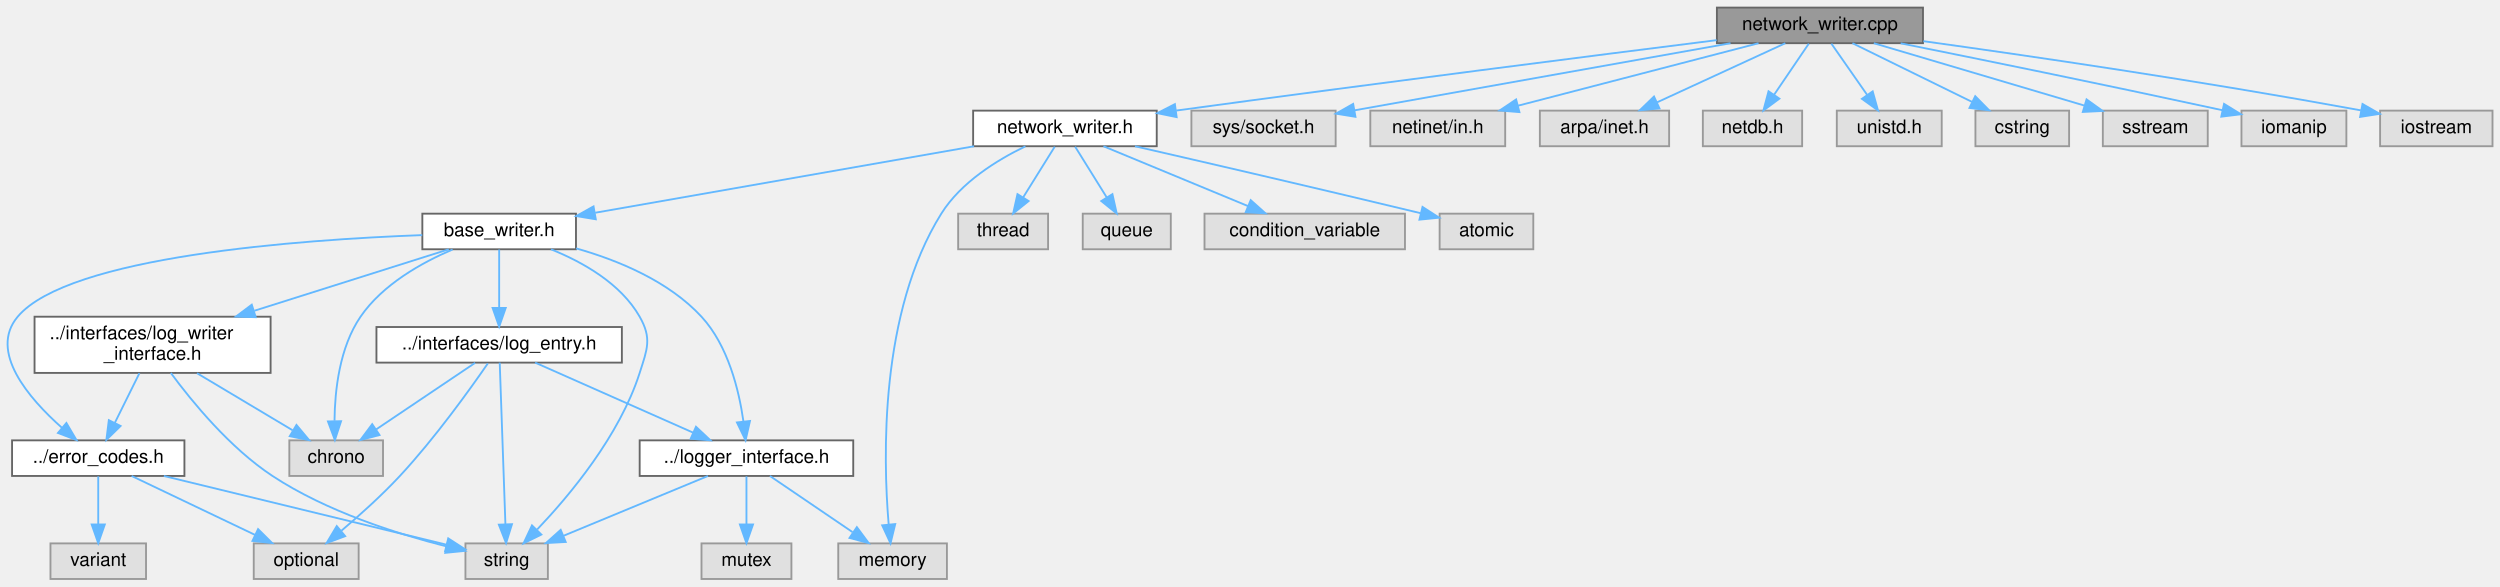
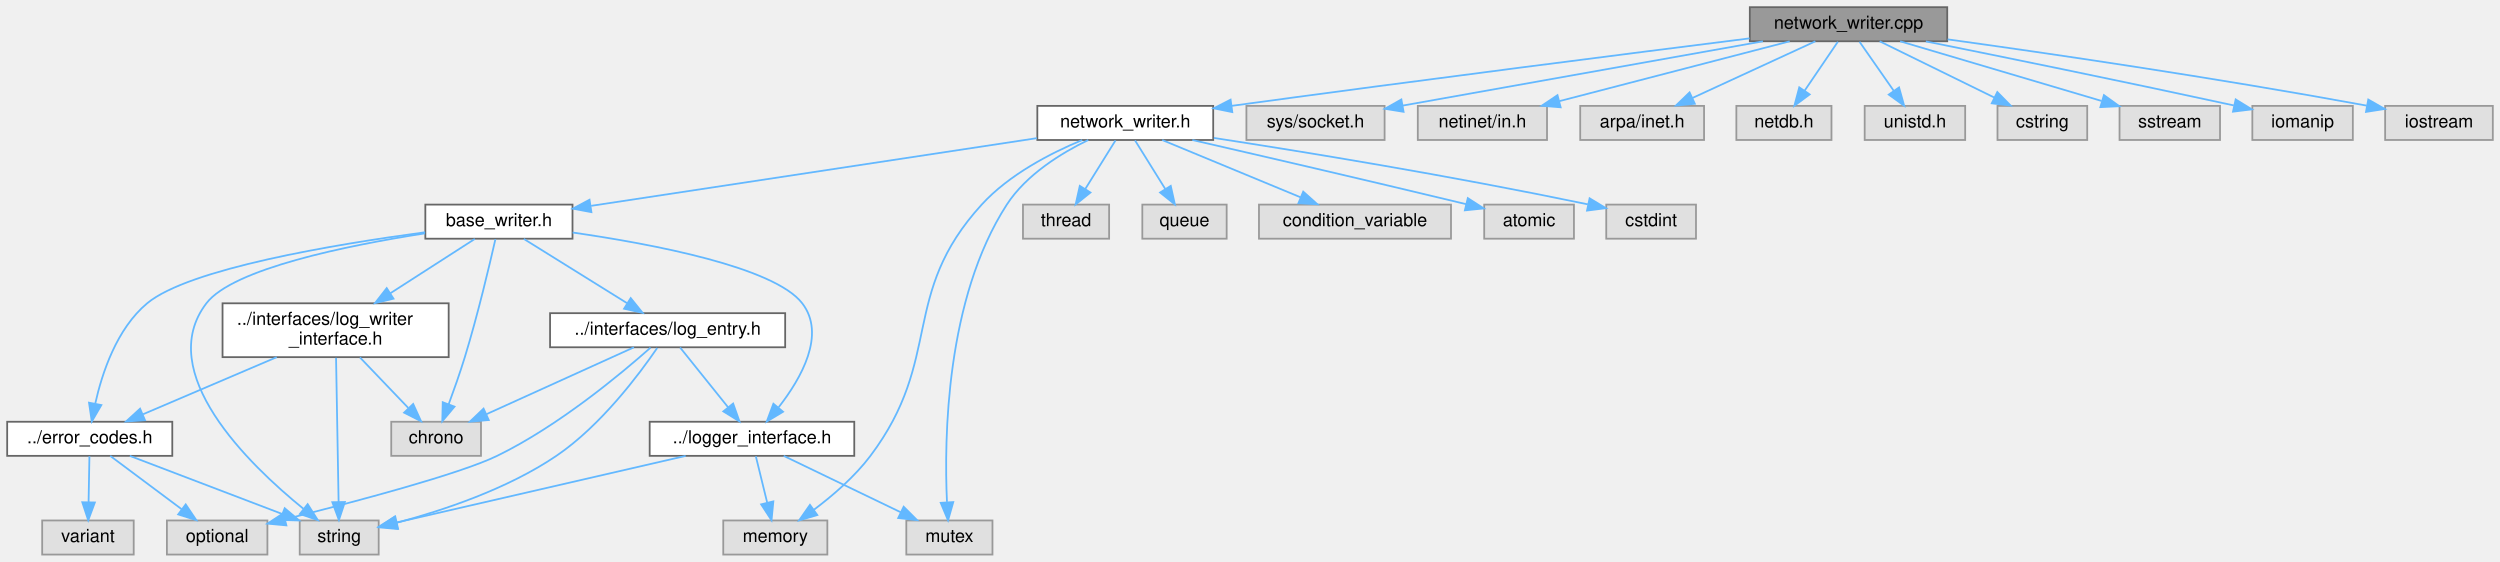
- <svg xmlns="http://www.w3.org/2000/svg" xmlns:xlink="http://www.w3.org/1999/xlink" width="1334pt" height="313pt" viewBox="0.00 0.00 1334.44 313.00">
+ <svg xmlns="http://www.w3.org/2000/svg" xmlns:xlink="http://www.w3.org/1999/xlink" width="1393pt" height="313pt" viewBox="0.00 0.00 1393.00 313.00">
  <g id="graph0" class="graph" transform="scale(1 1) rotate(0) translate(4 309)">
    <g id="Node000001" class="node">
      <g id="a_Node000001">
        <a xlink:title=" ">
-           <polygon fill="#999999" stroke="#666666" points="1022.44,-305 912.44,-305 912.44,-286 1022.44,-286 1022.44,-305" />
-           <text text-anchor="middle" x="967.44" y="-293" font-family="Helvetica,sans-Serif" font-size="10.00">network_writer.cpp</text>
+           <polygon fill="#999999" stroke="#666666" points="1081,-305 971,-305 971,-286 1081,-286 1081,-305" />
+           <text text-anchor="middle" x="1026" y="-293" font-family="Helvetica,sans-Serif" font-size="10.00">network_writer.cpp</text>
        </a>
      </g>
    </g>
    <g id="Node000002" class="node">
      <g id="a_Node000002">
        <a xlink:href="network__writer_8h.html" target="_top" xlink:title=" ">
-           <polygon fill="white" stroke="#666666" points="613.44,-250 515.44,-250 515.44,-231 613.44,-231 613.44,-250" />
-           <text text-anchor="middle" x="564.44" y="-238" font-family="Helvetica,sans-Serif" font-size="10.00">network_writer.h</text>
+           <polygon fill="white" stroke="#666666" points="672,-250 574,-250 574,-231 672,-231 672,-250" />
+           <text text-anchor="middle" x="623" y="-238" font-family="Helvetica,sans-Serif" font-size="10.00">network_writer.h</text>
        </a>
      </g>
    </g>
    <g id="edge1_Node000001_Node000002" class="edge">
      <g id="a_edge1_Node000001_Node000002">
        <a xlink:title=" ">
-           <path fill="none" stroke="#63b8ff" d="M912.29,-287.62C846.39,-279.33 732.47,-264.84 623.84,-250.04" />
-           <polygon fill="#63b8ff" stroke="#63b8ff" points="624.07,-246.53 613.69,-248.65 623.12,-253.47 624.07,-246.53" />
-         </a>
-       </g>
-     </g>
-     <g id="Node000018" class="node">
-       <g id="a_Node000018">
-         <a xlink:title=" ">
-           <polygon fill="#e0e0e0" stroke="#999999" points="708.94,-250 631.94,-250 631.94,-231 708.94,-231 708.94,-250" />
-           <text text-anchor="middle" x="670.44" y="-238" font-family="Helvetica,sans-Serif" font-size="10.00">sys/socket.h</text>
-         </a>
-       </g>
-     </g>
-     <g id="edge27_Node000001_Node000018" class="edge">
-       <g id="a_edge27_Node000001_Node000018">
-         <a xlink:title=" ">
-           <path fill="none" stroke="#63b8ff" d="M919.72,-285.98C864.61,-276.15 774.44,-260.06 718.98,-250.16" />
-           <polygon fill="#63b8ff" stroke="#63b8ff" points="719.51,-246.7 709.05,-248.39 718.28,-253.59 719.51,-246.7" />
+           <path fill="none" stroke="#63b8ff" d="M970.86,-287.62C904.95,-279.33 791.04,-264.84 682.4,-250.04" />
+           <polygon fill="#63b8ff" stroke="#63b8ff" points="682.63,-246.53 672.25,-248.65 681.68,-253.47 682.63,-246.53" />
        </a>
      </g>
    </g>
    <g id="Node000019" class="node">
      <g id="a_Node000019">
        <a xlink:title=" ">
-           <polygon fill="#e0e0e0" stroke="#999999" points="799.44,-250 727.44,-250 727.44,-231 799.44,-231 799.44,-250" />
-           <text text-anchor="middle" x="763.44" y="-238" font-family="Helvetica,sans-Serif" font-size="10.00">netinet/in.h</text>
-         </a>
-       </g>
-     </g>
-     <g id="edge28_Node000001_Node000019" class="edge">
-       <g id="a_edge28_Node000001_Node000019">
-         <a xlink:title=" ">
-           <path fill="none" stroke="#63b8ff" d="M934.66,-285.98C899.82,-276.93 844.57,-262.58 806.3,-252.64" />
-           <polygon fill="#63b8ff" stroke="#63b8ff" points="807.03,-249.21 796.47,-250.08 805.27,-255.98 807.03,-249.21" />
+           <polygon fill="#e0e0e0" stroke="#999999" points="767.5,-250 690.5,-250 690.5,-231 767.5,-231 767.5,-250" />
+           <text text-anchor="middle" x="729" y="-238" font-family="Helvetica,sans-Serif" font-size="10.00">sys/socket.h</text>
+         </a>
+       </g>
+     </g>
+     <g id="edge29_Node000001_Node000019" class="edge">
+       <g id="a_edge29_Node000001_Node000019">
+         <a xlink:title=" ">
+           <path fill="none" stroke="#63b8ff" d="M978.28,-285.98C923.17,-276.15 833,-260.06 777.55,-250.16" />
+           <polygon fill="#63b8ff" stroke="#63b8ff" points="778.07,-246.7 767.61,-248.39 776.84,-253.59 778.07,-246.7" />
        </a>
      </g>
    </g>
    <g id="Node000020" class="node">
      <g id="a_Node000020">
        <a xlink:title=" ">
-           <polygon fill="#e0e0e0" stroke="#999999" points="886.94,-250 817.94,-250 817.94,-231 886.94,-231 886.94,-250" />
-           <text text-anchor="middle" x="852.44" y="-238" font-family="Helvetica,sans-Serif" font-size="10.00">arpa/inet.h</text>
-         </a>
-       </g>
-     </g>
-     <g id="edge29_Node000001_Node000020" class="edge">
-       <g id="a_edge29_Node000001_Node000020">
-         <a xlink:title=" ">
-           <path fill="none" stroke="#63b8ff" d="M948.96,-285.98C930.46,-277.46 901.76,-264.23 880.45,-254.41" />
-           <polygon fill="#63b8ff" stroke="#63b8ff" points="881.8,-251.18 871.25,-250.17 878.87,-257.53 881.8,-251.18" />
+           <polygon fill="#e0e0e0" stroke="#999999" points="858,-250 786,-250 786,-231 858,-231 858,-250" />
+           <text text-anchor="middle" x="822" y="-238" font-family="Helvetica,sans-Serif" font-size="10.00">netinet/in.h</text>
+         </a>
+       </g>
+     </g>
+     <g id="edge30_Node000001_Node000020" class="edge">
+       <g id="a_edge30_Node000001_Node000020">
+         <a xlink:title=" ">
+           <path fill="none" stroke="#63b8ff" d="M993.22,-285.98C958.38,-276.93 903.13,-262.58 864.86,-252.64" />
+           <polygon fill="#63b8ff" stroke="#63b8ff" points="865.59,-249.21 855.03,-250.08 863.83,-255.98 865.59,-249.21" />
        </a>
      </g>
    </g>
    <g id="Node000021" class="node">
      <g id="a_Node000021">
        <a xlink:title=" ">
-           <polygon fill="#e0e0e0" stroke="#999999" points="957.94,-250 904.94,-250 904.94,-231 957.94,-231 957.94,-250" />
-           <text text-anchor="middle" x="931.44" y="-238" font-family="Helvetica,sans-Serif" font-size="10.00">netdb.h</text>
-         </a>
-       </g>
-     </g>
-     <g id="edge30_Node000001_Node000021" class="edge">
-       <g id="a_edge30_Node000001_Node000021">
-         <a xlink:title=" ">
-           <path fill="none" stroke="#63b8ff" d="M961.49,-285.75C956.46,-278.34 949.1,-267.5 942.92,-258.41" />
-           <polygon fill="#63b8ff" stroke="#63b8ff" points="945.79,-256.39 937.27,-250.09 940,-260.33 945.79,-256.39" />
+           <polygon fill="#e0e0e0" stroke="#999999" points="945.5,-250 876.5,-250 876.5,-231 945.5,-231 945.5,-250" />
+           <text text-anchor="middle" x="911" y="-238" font-family="Helvetica,sans-Serif" font-size="10.00">arpa/inet.h</text>
+         </a>
+       </g>
+     </g>
+     <g id="edge31_Node000001_Node000021" class="edge">
+       <g id="a_edge31_Node000001_Node000021">
+         <a xlink:title=" ">
+           <path fill="none" stroke="#63b8ff" d="M1007.52,-285.98C989.02,-277.46 960.32,-264.23 939.02,-254.41" />
+           <polygon fill="#63b8ff" stroke="#63b8ff" points="940.36,-251.18 929.81,-250.17 937.43,-257.53 940.36,-251.18" />
        </a>
      </g>
    </g>
    <g id="Node000022" class="node">
      <g id="a_Node000022">
        <a xlink:title=" ">
-           <polygon fill="#e0e0e0" stroke="#999999" points="1032.44,-250 976.44,-250 976.44,-231 1032.44,-231 1032.44,-250" />
-           <text text-anchor="middle" x="1004.44" y="-238" font-family="Helvetica,sans-Serif" font-size="10.00">unistd.h</text>
-         </a>
-       </g>
-     </g>
-     <g id="edge31_Node000001_Node000022" class="edge">
-       <g id="a_edge31_Node000001_Node000022">
-         <a xlink:title=" ">
-           <path fill="none" stroke="#63b8ff" d="M973.55,-285.75C978.72,-278.34 986.28,-267.5 992.63,-258.41" />
-           <polygon fill="#63b8ff" stroke="#63b8ff" points="995.59,-260.29 998.44,-250.09 989.85,-256.29 995.59,-260.29" />
+           <polygon fill="#e0e0e0" stroke="#999999" points="1016.5,-250 963.5,-250 963.5,-231 1016.5,-231 1016.5,-250" />
+           <text text-anchor="middle" x="990" y="-238" font-family="Helvetica,sans-Serif" font-size="10.00">netdb.h</text>
+         </a>
+       </g>
+     </g>
+     <g id="edge32_Node000001_Node000022" class="edge">
+       <g id="a_edge32_Node000001_Node000022">
+         <a xlink:title=" ">
+           <path fill="none" stroke="#63b8ff" d="M1020.06,-285.75C1015.02,-278.34 1007.66,-267.5 1001.49,-258.41" />
+           <polygon fill="#63b8ff" stroke="#63b8ff" points="1004.35,-256.39 995.83,-250.09 998.56,-260.33 1004.35,-256.39" />
        </a>
      </g>
    </g>
    <g id="Node000023" class="node">
      <g id="a_Node000023">
        <a xlink:title=" ">
-           <polygon fill="#e0e0e0" stroke="#999999" points="1100.44,-250 1050.44,-250 1050.44,-231 1100.44,-231 1100.44,-250" />
-           <text text-anchor="middle" x="1075.44" y="-238" font-family="Helvetica,sans-Serif" font-size="10.00">cstring</text>
-         </a>
-       </g>
-     </g>
-     <g id="edge32_Node000001_Node000023" class="edge">
-       <g id="a_edge32_Node000001_Node000023">
-         <a xlink:title=" ">
-           <path fill="none" stroke="#63b8ff" d="M984.79,-285.98C1002.01,-277.54 1028.64,-264.47 1048.58,-254.68" />
-           <polygon fill="#63b8ff" stroke="#63b8ff" points="1050.33,-257.72 1057.77,-250.17 1047.25,-251.43 1050.33,-257.72" />
+           <polygon fill="#e0e0e0" stroke="#999999" points="1091,-250 1035,-250 1035,-231 1091,-231 1091,-250" />
+           <text text-anchor="middle" x="1063" y="-238" font-family="Helvetica,sans-Serif" font-size="10.00">unistd.h</text>
+         </a>
+       </g>
+     </g>
+     <g id="edge33_Node000001_Node000023" class="edge">
+       <g id="a_edge33_Node000001_Node000023">
+         <a xlink:title=" ">
+           <path fill="none" stroke="#63b8ff" d="M1032.11,-285.75C1037.28,-278.34 1044.85,-267.5 1051.19,-258.41" />
+           <polygon fill="#63b8ff" stroke="#63b8ff" points="1054.15,-260.29 1057,-250.09 1048.41,-256.29 1054.15,-260.29" />
        </a>
      </g>
    </g>
    <g id="Node000024" class="node">
      <g id="a_Node000024">
        <a xlink:title=" ">
-           <polygon fill="#e0e0e0" stroke="#999999" points="1174.44,-250 1118.44,-250 1118.44,-231 1174.44,-231 1174.44,-250" />
-           <text text-anchor="middle" x="1146.44" y="-238" font-family="Helvetica,sans-Serif" font-size="10.00">sstream</text>
-         </a>
-       </g>
-     </g>
-     <g id="edge33_Node000001_Node000024" class="edge">
-       <g id="a_edge33_Node000001_Node000024">
-         <a xlink:title=" ">
-           <path fill="none" stroke="#63b8ff" d="M996.2,-285.98C1026.65,-276.97 1074.86,-262.69 1108.43,-252.75" />
-           <polygon fill="#63b8ff" stroke="#63b8ff" points="1109.75,-256.01 1118.34,-249.82 1107.76,-249.3 1109.75,-256.01" />
+           <polygon fill="#e0e0e0" stroke="#999999" points="1159,-250 1109,-250 1109,-231 1159,-231 1159,-250" />
+           <text text-anchor="middle" x="1134" y="-238" font-family="Helvetica,sans-Serif" font-size="10.00">cstring</text>
+         </a>
+       </g>
+     </g>
+     <g id="edge34_Node000001_Node000024" class="edge">
+       <g id="a_edge34_Node000001_Node000024">
+         <a xlink:title=" ">
+           <path fill="none" stroke="#63b8ff" d="M1043.35,-285.98C1060.57,-277.54 1087.2,-264.47 1107.15,-254.68" />
+           <polygon fill="#63b8ff" stroke="#63b8ff" points="1108.9,-257.72 1116.33,-250.17 1105.81,-251.43 1108.9,-257.72" />
        </a>
      </g>
    </g>
    <g id="Node000025" class="node">
      <g id="a_Node000025">
        <a xlink:title=" ">
-           <polygon fill="#e0e0e0" stroke="#999999" points="1248.44,-250 1192.44,-250 1192.44,-231 1248.44,-231 1248.44,-250" />
-           <text text-anchor="middle" x="1220.44" y="-238" font-family="Helvetica,sans-Serif" font-size="10.00">iomanip</text>
-         </a>
-       </g>
-     </g>
-     <g id="edge34_Node000001_Node000025" class="edge">
-       <g id="a_edge34_Node000001_Node000025">
-         <a xlink:title=" ">
-           <path fill="none" stroke="#63b8ff" d="M1010.53,-285.92C1052.04,-277.59 1116.86,-264.41 1182.12,-250.25" />
-           <polygon fill="#63b8ff" stroke="#63b8ff" points="1183.14,-253.61 1192.17,-248.06 1181.66,-246.77 1183.14,-253.61" />
+           <polygon fill="#e0e0e0" stroke="#999999" points="1233,-250 1177,-250 1177,-231 1233,-231 1233,-250" />
+           <text text-anchor="middle" x="1205" y="-238" font-family="Helvetica,sans-Serif" font-size="10.00">sstream</text>
+         </a>
+       </g>
+     </g>
+     <g id="edge35_Node000001_Node000025" class="edge">
+       <g id="a_edge35_Node000001_Node000025">
+         <a xlink:title=" ">
+           <path fill="none" stroke="#63b8ff" d="M1054.76,-285.98C1085.21,-276.97 1133.42,-262.69 1166.99,-252.75" />
+           <polygon fill="#63b8ff" stroke="#63b8ff" points="1168.31,-256.01 1176.9,-249.82 1166.32,-249.3 1168.31,-256.01" />
        </a>
      </g>
    </g>
    <g id="Node000026" class="node">
      <g id="a_Node000026">
        <a xlink:title=" ">
-           <polygon fill="#e0e0e0" stroke="#999999" points="1326.44,-250 1266.44,-250 1266.44,-231 1326.44,-231 1326.44,-250" />
-           <text text-anchor="middle" x="1296.44" y="-238" font-family="Helvetica,sans-Serif" font-size="10.00">iostream</text>
-         </a>
-       </g>
-     </g>
-     <g id="edge35_Node000001_Node000026" class="edge">
-       <g id="a_edge35_Node000001_Node000026">
-         <a xlink:title=" ">
-           <path fill="none" stroke="#63b8ff" d="M1022.67,-287.07C1078.97,-279.26 1169.06,-266.12 1256.18,-250.14" />
-           <polygon fill="#63b8ff" stroke="#63b8ff" points="1257.05,-253.54 1266.24,-248.28 1255.77,-246.65 1257.05,-253.54" />
+           <polygon fill="#e0e0e0" stroke="#999999" points="1307,-250 1251,-250 1251,-231 1307,-231 1307,-250" />
+           <text text-anchor="middle" x="1279" y="-238" font-family="Helvetica,sans-Serif" font-size="10.00">iomanip</text>
+         </a>
+       </g>
+     </g>
+     <g id="edge36_Node000001_Node000026" class="edge">
+       <g id="a_edge36_Node000001_Node000026">
+         <a xlink:title=" ">
+           <path fill="none" stroke="#63b8ff" d="M1069.09,-285.92C1110.6,-277.59 1175.43,-264.41 1240.68,-250.25" />
+           <polygon fill="#63b8ff" stroke="#63b8ff" points="1241.71,-253.61 1250.73,-248.06 1240.22,-246.77 1241.71,-253.61" />
+         </a>
+       </g>
+     </g>
+     <g id="Node000027" class="node">
+       <g id="a_Node000027">
+         <a xlink:title=" ">
+           <polygon fill="#e0e0e0" stroke="#999999" points="1385,-250 1325,-250 1325,-231 1385,-231 1385,-250" />
+           <text text-anchor="middle" x="1355" y="-238" font-family="Helvetica,sans-Serif" font-size="10.00">iostream</text>
+         </a>
+       </g>
+     </g>
+     <g id="edge37_Node000001_Node000027" class="edge">
+       <g id="a_edge37_Node000001_Node000027">
+         <a xlink:title=" ">
+           <path fill="none" stroke="#63b8ff" d="M1081.23,-287.07C1137.53,-279.26 1227.62,-266.12 1314.75,-250.14" />
+           <polygon fill="#63b8ff" stroke="#63b8ff" points="1315.61,-253.54 1324.8,-248.28 1314.33,-246.65 1315.61,-253.54" />
        </a>
      </g>
    </g>
    <g id="Node000003" class="node">
      <g id="a_Node000003">
        <a xlink:href="base__writer_8h.html" target="_top" xlink:title=" ">
-           <polygon fill="white" stroke="#666666" points="303.44,-195 221.44,-195 221.44,-176 303.44,-176 303.44,-195" />
-           <text text-anchor="middle" x="262.44" y="-183" font-family="Helvetica,sans-Serif" font-size="10.00">base_writer.h</text>
+           <polygon fill="white" stroke="#666666" points="315,-195 233,-195 233,-176 315,-176 315,-195" />
+           <text text-anchor="middle" x="274" y="-183" font-family="Helvetica,sans-Serif" font-size="10.00">base_writer.h</text>
        </a>
      </g>
    </g>
    <g id="edge2_Node000002_Node000003" class="edge">
      <g id="a_edge2_Node000002_Node000003">
        <a xlink:title=" ">
-           <path fill="none" stroke="#63b8ff" d="M515.92,-230.98C460.51,-221.26 370.24,-205.42 313.71,-195.5" />
-           <polygon fill="#63b8ff" stroke="#63b8ff" points="314.02,-192 303.56,-193.72 312.81,-198.89 314.02,-192" />
+           <path fill="none" stroke="#63b8ff" d="M573.74,-232.02C508.01,-222.04 392.2,-204.45 325.4,-194.31" />
+           <polygon fill="#63b8ff" stroke="#63b8ff" points="325.53,-190.79 315.12,-192.74 324.48,-197.71 325.53,-190.79" />
        </a>
      </g>
    </g>
    <g id="Node000007" class="node">
      <g id="a_Node000007">
        <a xlink:title=" ">
-           <polygon fill="#e0e0e0" stroke="#999999" points="501.44,-19 443.44,-19 443.44,0 501.44,0 501.44,-19" />
-           <text text-anchor="middle" x="472.44" y="-7" font-family="Helvetica,sans-Serif" font-size="10.00">memory</text>
+           <polygon fill="#e0e0e0" stroke="#999999" points="457,-19 399,-19 399,0 457,0 457,-19" />
+           <text text-anchor="middle" x="428" y="-7" font-family="Helvetica,sans-Serif" font-size="10.00">memory</text>
        </a>
      </g>
    </g>
    <g id="edge26_Node000002_Node000007" class="edge">
      <g id="a_edge26_Node000002_Node000007">
        <a xlink:title=" ">
-           <path fill="none" stroke="#63b8ff" d="M543.34,-230.94C528.28,-223.68 508.91,-211.76 498.44,-195 465.47,-142.27 467.35,-64.67 470.34,-29.31" />
-           <polygon fill="#63b8ff" stroke="#63b8ff" points="473.85,-29.32 471.34,-19.03 466.89,-28.64 473.85,-29.32" />
+           <path fill="none" stroke="#63b8ff" d="M598.96,-230.95C581.49,-223.7 558.33,-211.78 543,-195 497.11,-144.75 521.89,-109.39 481,-55 472.31,-43.45 460.09,-32.92 449.56,-25.01" />
+           <polygon fill="#63b8ff" stroke="#63b8ff" points="451.4,-22.02 441.24,-19.02 447.31,-27.7 451.4,-22.02" />
+         </a>
+       </g>
+     </g>
+     <g id="Node000008" class="node">
+       <g id="a_Node000008">
+         <a xlink:title=" ">
+           <polygon fill="#e0e0e0" stroke="#999999" points="549,-19 501,-19 501,0 549,0 549,-19" />
+           <text text-anchor="middle" x="525" y="-7" font-family="Helvetica,sans-Serif" font-size="10.00">mutex</text>
+         </a>
+       </g>
+     </g>
+     <g id="edge27_Node000002_Node000008" class="edge">
+       <g id="a_edge27_Node000002_Node000008">
+         <a xlink:title=" ">
+           <path fill="none" stroke="#63b8ff" d="M602.37,-230.99C587.35,-223.7 567.82,-211.7 557,-195 523.03,-142.53 522.03,-64.81 523.65,-29.36" />
+           <polygon fill="#63b8ff" stroke="#63b8ff" points="527.16,-29.24 524.25,-19.05 520.17,-28.83 527.16,-29.24" />
        </a>
      </g>
    </g>
    <g id="Node000014" class="node">
      <g id="a_Node000014">
        <a xlink:title=" ">
-           <polygon fill="#e0e0e0" stroke="#999999" points="555.44,-195 507.44,-195 507.44,-176 555.44,-176 555.44,-195" />
-           <text text-anchor="middle" x="531.44" y="-183" font-family="Helvetica,sans-Serif" font-size="10.00">thread</text>
+           <polygon fill="#e0e0e0" stroke="#999999" points="614,-195 566,-195 566,-176 614,-176 614,-195" />
+           <text text-anchor="middle" x="590" y="-183" font-family="Helvetica,sans-Serif" font-size="10.00">thread</text>
        </a>
      </g>
    </g>
    <g id="edge22_Node000002_Node000014" class="edge">
      <g id="a_edge22_Node000002_Node000014">
        <a xlink:title=" ">
-           <path fill="none" stroke="#63b8ff" d="M558.99,-230.75C554.42,-223.42 547.77,-212.73 542.14,-203.7" />
-           <polygon fill="#63b8ff" stroke="#63b8ff" points="545.04,-201.73 536.79,-195.09 539.1,-205.43 545.04,-201.73" />
+           <path fill="none" stroke="#63b8ff" d="M617.55,-230.75C612.99,-223.42 606.33,-212.73 600.71,-203.7" />
+           <polygon fill="#63b8ff" stroke="#63b8ff" points="603.6,-201.73 595.35,-195.09 597.66,-205.43 603.6,-201.73" />
        </a>
      </g>
    </g>
    <g id="Node000015" class="node">
      <g id="a_Node000015">
        <a xlink:title=" ">
-           <polygon fill="#e0e0e0" stroke="#999999" points="620.94,-195 573.94,-195 573.94,-176 620.94,-176 620.94,-195" />
-           <text text-anchor="middle" x="597.44" y="-183" font-family="Helvetica,sans-Serif" font-size="10.00">queue</text>
+           <polygon fill="#e0e0e0" stroke="#999999" points="679.5,-195 632.5,-195 632.5,-176 679.5,-176 679.5,-195" />
+           <text text-anchor="middle" x="656" y="-183" font-family="Helvetica,sans-Serif" font-size="10.00">queue</text>
        </a>
      </g>
    </g>
    <g id="edge23_Node000002_Node000015" class="edge">
      <g id="a_edge23_Node000002_Node000015">
        <a xlink:title=" ">
-           <path fill="none" stroke="#63b8ff" d="M569.89,-230.75C574.45,-223.42 581.11,-212.73 586.73,-203.7" />
-           <polygon fill="#63b8ff" stroke="#63b8ff" points="589.78,-205.43 592.09,-195.09 583.83,-201.73 589.78,-205.43" />
+           <path fill="none" stroke="#63b8ff" d="M628.45,-230.75C633.01,-223.42 639.67,-212.73 645.29,-203.7" />
+           <polygon fill="#63b8ff" stroke="#63b8ff" points="648.34,-205.43 650.65,-195.09 642.4,-201.73 648.34,-205.43" />
        </a>
      </g>
    </g>
    <g id="Node000016" class="node">
      <g id="a_Node000016">
        <a xlink:title=" ">
-           <polygon fill="#e0e0e0" stroke="#999999" points="745.94,-195 638.94,-195 638.94,-176 745.94,-176 745.94,-195" />
-           <text text-anchor="middle" x="692.44" y="-183" font-family="Helvetica,sans-Serif" font-size="10.00">condition_variable</text>
+           <polygon fill="#e0e0e0" stroke="#999999" points="804.5,-195 697.5,-195 697.5,-176 804.5,-176 804.5,-195" />
+           <text text-anchor="middle" x="751" y="-183" font-family="Helvetica,sans-Serif" font-size="10.00">condition_variable</text>
        </a>
      </g>
    </g>
    <g id="edge24_Node000002_Node000016" class="edge">
      <g id="a_edge24_Node000002_Node000016">
        <a xlink:title=" ">
-           <path fill="none" stroke="#63b8ff" d="M585,-230.98C605.87,-222.34 638.41,-208.87 662.21,-199.02" />
-           <polygon fill="#63b8ff" stroke="#63b8ff" points="663.6,-202.23 671.5,-195.17 660.92,-195.76 663.6,-202.23" />
+           <path fill="none" stroke="#63b8ff" d="M643.57,-230.98C664.43,-222.34 696.97,-208.87 720.77,-199.02" />
+           <polygon fill="#63b8ff" stroke="#63b8ff" points="722.16,-202.23 730.06,-195.17 719.48,-195.76 722.16,-202.23" />
        </a>
      </g>
    </g>
    <g id="Node000017" class="node">
      <g id="a_Node000017">
        <a xlink:title=" ">
-           <polygon fill="#e0e0e0" stroke="#999999" points="814.44,-195 764.44,-195 764.44,-176 814.44,-176 814.44,-195" />
-           <text text-anchor="middle" x="789.44" y="-183" font-family="Helvetica,sans-Serif" font-size="10.00">atomic</text>
+           <polygon fill="#e0e0e0" stroke="#999999" points="873,-195 823,-195 823,-176 873,-176 873,-195" />
+           <text text-anchor="middle" x="848" y="-183" font-family="Helvetica,sans-Serif" font-size="10.00">atomic</text>
        </a>
      </g>
    </g>
    <g id="edge25_Node000002_Node000017" class="edge">
      <g id="a_edge25_Node000002_Node000017">
        <a xlink:title=" ">
-           <path fill="none" stroke="#63b8ff" d="M601.81,-230.98C638.31,-222.62 695.7,-209.36 754.39,-195.23" />
-           <polygon fill="#63b8ff" stroke="#63b8ff" points="755.3,-198.61 764.2,-192.86 753.66,-191.8 755.3,-198.61" />
+           <path fill="none" stroke="#63b8ff" d="M660.37,-230.98C696.88,-222.62 754.26,-209.36 812.95,-195.23" />
+           <polygon fill="#63b8ff" stroke="#63b8ff" points="813.86,-198.61 822.76,-192.86 812.22,-191.8 813.86,-198.61" />
+         </a>
+       </g>
+     </g>
+     <g id="Node000018" class="node">
+       <g id="a_Node000018">
+         <a xlink:title=" ">
+           <polygon fill="#e0e0e0" stroke="#999999" points="941,-195 891,-195 891,-176 941,-176 941,-195" />
+           <text text-anchor="middle" x="916" y="-183" font-family="Helvetica,sans-Serif" font-size="10.00">cstdint</text>
+         </a>
+       </g>
+     </g>
+     <g id="edge28_Node000002_Node000018" class="edge">
+       <g id="a_edge28_Node000002_Node000018">
+         <a xlink:title=" ">
+           <path fill="none" stroke="#63b8ff" d="M672.38,-232.14C722.5,-224.42 802.55,-211.4 880.77,-195.13" />
+           <polygon fill="#63b8ff" stroke="#63b8ff" points="881.73,-198.5 890.8,-193.02 880.29,-191.65 881.73,-198.5" />
        </a>
      </g>
    </g>
    <g id="Node000004" class="node">
      <g id="a_Node000004">
        <a xlink:title=" ">
-           <polygon fill="#e0e0e0" stroke="#999999" points="288.44,-19 244.44,-19 244.44,0 288.44,0 288.44,-19" />
-           <text text-anchor="middle" x="266.44" y="-7" font-family="Helvetica,sans-Serif" font-size="10.00">string</text>
+           <polygon fill="#e0e0e0" stroke="#999999" points="207,-19 163,-19 163,0 207,0 207,-19" />
+           <text text-anchor="middle" x="185" y="-7" font-family="Helvetica,sans-Serif" font-size="10.00">string</text>
        </a>
      </g>
    </g>
    <g id="edge3_Node000003_Node000004" class="edge">
      <g id="a_edge3_Node000003_Node000004">
        <a xlink:title=" ">
-           <path fill="none" stroke="#63b8ff" d="M290.09,-175.98C307.02,-169.17 327.32,-157.76 337.44,-140 344.04,-128.41 341.5,-122.7 337.44,-110 326.72,-76.52 300.15,-44.71 282.73,-26.43" />
-           <polygon fill="#63b8ff" stroke="#63b8ff" points="284.96,-23.71 275.45,-19.02 279.96,-28.61 284.96,-23.71" />
+           <path fill="none" stroke="#63b8ff" d="M232.81,-178.98C189.54,-172.24 125.73,-159.29 111,-140 81.7,-101.62 134.34,-50.45 165.1,-25.48" />
+           <polygon fill="#63b8ff" stroke="#63b8ff" points="167.43,-28.1 173.11,-19.16 163.09,-22.61 167.43,-28.1" />
        </a>
      </g>
    </g>
    <g id="Node000005" class="node">
      <g id="a_Node000005">
        <a xlink:title=" ">
-           <polygon fill="#e0e0e0" stroke="#999999" points="200.44,-74 150.44,-74 150.44,-55 200.44,-55 200.44,-74" />
-           <text text-anchor="middle" x="175.44" y="-62" font-family="Helvetica,sans-Serif" font-size="10.00">chrono</text>
+           <polygon fill="#e0e0e0" stroke="#999999" points="264,-74 214,-74 214,-55 264,-55 264,-74" />
+           <text text-anchor="middle" x="239" y="-62" font-family="Helvetica,sans-Serif" font-size="10.00">chrono</text>
        </a>
      </g>
    </g>
    <g id="edge4_Node000003_Node000005" class="edge">
      <g id="a_edge4_Node000003_Node000005">
        <a xlink:title=" ">
-           <path fill="none" stroke="#63b8ff" d="M237.58,-175.88C221.03,-168.83 200.22,-157.19 188.44,-140 177.21,-123.62 174.71,-100.58 174.55,-84.48" />
-           <polygon fill="#63b8ff" stroke="#63b8ff" points="178.05,-84.23 174.75,-74.17 171.05,-84.1 178.05,-84.23" />
+           <path fill="none" stroke="#63b8ff" d="M272.04,-175.71C268.86,-161.7 262.2,-133.48 255,-110 252.32,-101.27 248.95,-91.72 245.99,-83.72" />
+           <polygon fill="#63b8ff" stroke="#63b8ff" points="249.24,-82.41 242.44,-74.28 242.69,-84.87 249.24,-82.41" />
        </a>
      </g>
    </g>
    <g id="Node000006" class="node">
      <g id="a_Node000006">
        <a xlink:href="logger__interface_8h.html" target="_top" xlink:title=" ">
-           <polygon fill="white" stroke="#666666" points="451.44,-74 337.44,-74 337.44,-55 451.44,-55 451.44,-74" />
-           <text text-anchor="middle" x="394.44" y="-62" font-family="Helvetica,sans-Serif" font-size="10.00">../logger_interface.h</text>
+           <polygon fill="white" stroke="#666666" points="472,-74 358,-74 358,-55 472,-55 472,-74" />
+           <text text-anchor="middle" x="415" y="-62" font-family="Helvetica,sans-Serif" font-size="10.00">../logger_interface.h</text>
        </a>
      </g>
    </g>
    <g id="edge5_Node000003_Node000006" class="edge">
      <g id="a_edge5_Node000003_Node000006">
        <a xlink:title=" ">
-           <path fill="none" stroke="#63b8ff" d="M303.49,-176.48C326.03,-170.1 352.89,-158.99 370.44,-140 384.67,-124.59 390.47,-100.67 392.82,-84.11" />
-           <polygon fill="#63b8ff" stroke="#63b8ff" points="396.32,-84.35 393.97,-74.02 389.36,-83.56 396.32,-84.35" />
+           <path fill="none" stroke="#63b8ff" d="M315.07,-179.44C359.93,-172.97 427.49,-160.13 443,-140 456.38,-122.64 442.43,-98.19 429.88,-82.1" />
+           <polygon fill="#63b8ff" stroke="#63b8ff" points="432.32,-79.57 423.23,-74.12 426.94,-84.05 432.32,-79.57" />
        </a>
      </g>
    </g>
    <g id="Node000009" class="node">
      <g id="a_Node000009">
        <a xlink:href="error__codes_8h.html" target="_top" xlink:title=" ">
-           <polygon fill="white" stroke="#666666" points="94.44,-74 2.44,-74 2.44,-55 94.44,-55 94.44,-74" />
-           <text text-anchor="middle" x="48.44" y="-62" font-family="Helvetica,sans-Serif" font-size="10.00">../error_codes.h</text>
+           <polygon fill="white" stroke="#666666" points="92,-74 0,-74 0,-55 92,-55 92,-74" />
+           <text text-anchor="middle" x="46" y="-62" font-family="Helvetica,sans-Serif" font-size="10.00">../error_codes.h</text>
        </a>
      </g>
    </g>
    <g id="edge9_Node000003_Node000009" class="edge">
      <g id="a_edge9_Node000003_Node000009">
        <a xlink:title=" ">
-           <path fill="none" stroke="#63b8ff" d="M221.38,-183.56C155.94,-181.11 32.56,-172.22 5.44,-140 -10.16,-121.47 11.26,-96.52 29.06,-80.72" />
-           <polygon fill="#63b8ff" stroke="#63b8ff" points="31.44,-83.29 36.83,-74.16 26.93,-77.94 31.44,-83.29" />
+           <path fill="none" stroke="#63b8ff" d="M232.87,-179.59C182.55,-172.84 101.2,-159.31 78,-140 61.05,-125.89 52.86,-101.15 49.06,-84.07" />
+           <polygon fill="#63b8ff" stroke="#63b8ff" points="52.47,-83.3 47.14,-74.14 45.6,-84.62 52.47,-83.3" />
        </a>
      </g>
    </g>
    <g id="Node000012" class="node">
      <g id="a_Node000012">
        <a xlink:href="log__writer__interface_8h.html" target="_top" xlink:title=" ">
-           <polygon fill="white" stroke="#666666" points="140.44,-140 14.44,-140 14.44,-110 140.44,-110 140.44,-140" />
-           <text text-anchor="start" x="22.44" y="-128" font-family="Helvetica,sans-Serif" font-size="10.00">../interfaces/log_writer</text>
-           <text text-anchor="middle" x="77.44" y="-117" font-family="Helvetica,sans-Serif" font-size="10.00">_interface.h</text>
+           <polygon fill="white" stroke="#666666" points="246,-140 120,-140 120,-110 246,-110 246,-140" />
+           <text text-anchor="start" x="128" y="-128" font-family="Helvetica,sans-Serif" font-size="10.00">../interfaces/log_writer</text>
+           <text text-anchor="middle" x="183" y="-117" font-family="Helvetica,sans-Serif" font-size="10.00">_interface.h</text>
        </a>
      </g>
    </g>
    <g id="edge13_Node000003_Node000012" class="edge">
      <g id="a_edge13_Node000003_Node000012">
        <a xlink:title=" ">
-           <path fill="none" stroke="#63b8ff" d="M235.54,-175.99C208.45,-167.43 165.89,-153.97 131.76,-143.18" />
-           <polygon fill="#63b8ff" stroke="#63b8ff" points="132.5,-139.74 121.91,-140.06 130.39,-146.42 132.5,-139.74" />
+           <path fill="none" stroke="#63b8ff" d="M260.57,-175.87C248.23,-167.93 229.47,-155.87 213.49,-145.6" />
+           <polygon fill="#63b8ff" stroke="#63b8ff" points="215.26,-142.58 204.96,-140.11 211.48,-148.47 215.26,-142.58" />
        </a>
      </g>
    </g>
    <g id="Node000013" class="node">
      <g id="a_Node000013">
        <a xlink:href="log__entry_8h.html" target="_top" xlink:title=" ">
-           <polygon fill="white" stroke="#666666" points="327.94,-134.5 196.94,-134.5 196.94,-115.5 327.94,-115.5 327.94,-134.5" />
-           <text text-anchor="middle" x="262.44" y="-122.5" font-family="Helvetica,sans-Serif" font-size="10.00">../interfaces/log_entry.h</text>
+           <polygon fill="white" stroke="#666666" points="433.5,-134.5 302.5,-134.5 302.5,-115.5 433.5,-115.5 433.5,-134.5" />
+           <text text-anchor="middle" x="368" y="-122.5" font-family="Helvetica,sans-Serif" font-size="10.00">../interfaces/log_entry.h</text>
        </a>
      </g>
    </g>
    <g id="edge17_Node000003_Node000013" class="edge">
      <g id="a_edge17_Node000003_Node000013">
        <a xlink:title=" ">
-           <path fill="none" stroke="#63b8ff" d="M262.44,-175.87C262.44,-167.75 262.44,-155.31 262.44,-144.89" />
-           <polygon fill="#63b8ff" stroke="#63b8ff" points="265.94,-144.67 262.44,-134.67 258.94,-144.67 265.94,-144.67" />
+           <path fill="none" stroke="#63b8ff" d="M287.87,-175.87C303,-166.45 327.46,-151.23 345.38,-140.08" />
+           <polygon fill="#63b8ff" stroke="#63b8ff" points="347.43,-142.92 354.07,-134.67 343.73,-136.98 347.43,-142.92" />
        </a>
      </g>
    </g>
    <g id="edge8_Node000006_Node000004" class="edge">
      <g id="a_edge8_Node000006_Node000004">
        <a xlink:title=" ">
-           <path fill="none" stroke="#63b8ff" d="M373.87,-54.98C353,-46.34 320.47,-32.87 296.66,-23.02" />
-           <polygon fill="#63b8ff" stroke="#63b8ff" points="297.96,-19.76 287.38,-19.17 295.28,-26.23 297.96,-19.76" />
+           <path fill="none" stroke="#63b8ff" d="M378.05,-54.98C333.47,-44.71 259.27,-27.61 217.02,-17.88" />
+           <polygon fill="#63b8ff" stroke="#63b8ff" points="217.79,-14.46 207.26,-15.63 216.21,-21.28 217.79,-14.46" />
        </a>
      </g>
    </g>
    <g id="edge6_Node000006_Node000007" class="edge">
      <g id="a_edge6_Node000006_Node000007">
        <a xlink:title=" ">
-           <path fill="none" stroke="#63b8ff" d="M406.97,-54.98C418.84,-46.92 436.9,-34.65 451.05,-25.03" />
-           <polygon fill="#63b8ff" stroke="#63b8ff" points="453.37,-27.69 459.68,-19.17 449.44,-21.9 453.37,-27.69" />
-         </a>
-       </g>
-     </g>
-     <g id="Node000008" class="node">
-       <g id="a_Node000008">
-         <a xlink:title=" ">
-           <polygon fill="#e0e0e0" stroke="#999999" points="418.44,-19 370.44,-19 370.44,0 418.44,0 418.44,-19" />
-           <text text-anchor="middle" x="394.44" y="-7" font-family="Helvetica,sans-Serif" font-size="10.00">mutex</text>
+           <path fill="none" stroke="#63b8ff" d="M417.15,-54.75C418.87,-47.72 421.35,-37.62 423.5,-28.84" />
+           <polygon fill="#63b8ff" stroke="#63b8ff" points="426.91,-29.63 425.89,-19.09 420.11,-27.97 426.91,-29.63" />
        </a>
      </g>
    </g>
    <g id="edge7_Node000006_Node000008" class="edge">
      <g id="a_edge7_Node000006_Node000008">
        <a xlink:title=" ">
-           <path fill="none" stroke="#63b8ff" d="M394.44,-54.75C394.44,-47.8 394.44,-37.85 394.44,-29.13" />
-           <polygon fill="#63b8ff" stroke="#63b8ff" points="397.94,-29.09 394.44,-19.09 390.94,-29.09 397.94,-29.09" />
+           <path fill="none" stroke="#63b8ff" d="M432.67,-54.98C450.29,-46.5 477.58,-33.35 497.93,-23.54" />
+           <polygon fill="#63b8ff" stroke="#63b8ff" points="499.52,-26.66 507.01,-19.17 496.48,-20.36 499.52,-26.66" />
        </a>
      </g>
    </g>
    <g id="edge10_Node000009_Node000004" class="edge">
      <g id="a_edge10_Node000009_Node000004">
        <a xlink:title=" ">
-           <path fill="none" stroke="#63b8ff" d="M83.46,-54.98C125.09,-44.86 193.98,-28.11 234.3,-18.31" />
-           <polygon fill="#63b8ff" stroke="#63b8ff" points="235.26,-21.68 244.15,-15.92 233.6,-14.88 235.26,-21.68" />
+           <path fill="none" stroke="#63b8ff" d="M68.33,-54.98C91.33,-46.21 127.38,-32.47 153.32,-22.58" />
+           <polygon fill="#63b8ff" stroke="#63b8ff" points="154.63,-25.83 162.72,-18.99 152.13,-19.29 154.63,-25.83" />
        </a>
      </g>
    </g>
    <g id="Node000010" class="node">
      <g id="a_Node000010">
        <a xlink:title=" ">
-           <polygon fill="#e0e0e0" stroke="#999999" points="187.44,-19 131.44,-19 131.44,0 187.44,0 187.44,-19" />
-           <text text-anchor="middle" x="159.44" y="-7" font-family="Helvetica,sans-Serif" font-size="10.00">optional</text>
+           <polygon fill="#e0e0e0" stroke="#999999" points="145,-19 89,-19 89,0 145,0 145,-19" />
+           <text text-anchor="middle" x="117" y="-7" font-family="Helvetica,sans-Serif" font-size="10.00">optional</text>
        </a>
      </g>
    </g>
    <g id="edge11_Node000009_Node000010" class="edge">
      <g id="a_edge11_Node000009_Node000010">
        <a xlink:title=" ">
-           <path fill="none" stroke="#63b8ff" d="M66.27,-54.98C84.05,-46.5 111.58,-33.35 132.12,-23.54" />
-           <polygon fill="#63b8ff" stroke="#63b8ff" points="133.76,-26.64 141.28,-19.17 130.75,-20.32 133.76,-26.64" />
+           <path fill="none" stroke="#63b8ff" d="M57.41,-54.98C68.11,-47 84.34,-34.88 97.16,-25.31" />
+           <polygon fill="#63b8ff" stroke="#63b8ff" points="99.47,-27.96 105.39,-19.17 95.28,-22.35 99.47,-27.96" />
        </a>
      </g>
    </g>
    <g id="Node000011" class="node">
      <g id="a_Node000011">
        <a xlink:title=" ">
-           <polygon fill="#e0e0e0" stroke="#999999" points="73.94,-19 22.94,-19 22.94,0 73.94,0 73.94,-19" />
-           <text text-anchor="middle" x="48.44" y="-7" font-family="Helvetica,sans-Serif" font-size="10.00">variant</text>
+           <polygon fill="#e0e0e0" stroke="#999999" points="70.5,-19 19.5,-19 19.5,0 70.5,0 70.5,-19" />
+           <text text-anchor="middle" x="45" y="-7" font-family="Helvetica,sans-Serif" font-size="10.00">variant</text>
        </a>
      </g>
    </g>
    <g id="edge12_Node000009_Node000011" class="edge">
      <g id="a_edge12_Node000009_Node000011">
        <a xlink:title=" ">
-           <path fill="none" stroke="#63b8ff" d="M48.44,-54.75C48.44,-47.8 48.44,-37.85 48.44,-29.13" />
-           <polygon fill="#63b8ff" stroke="#63b8ff" points="51.94,-29.09 48.44,-19.09 44.94,-29.09 51.94,-29.09" />
+           <path fill="none" stroke="#63b8ff" d="M45.83,-54.75C45.7,-47.8 45.52,-37.85 45.35,-29.13" />
+           <polygon fill="#63b8ff" stroke="#63b8ff" points="48.85,-29.02 45.16,-19.09 41.85,-29.15 48.85,-29.02" />
        </a>
      </g>
    </g>
    <g id="edge14_Node000012_Node000004" class="edge">
      <g id="a_edge14_Node000012_Node000004">
        <a xlink:title=" ">
-           <path fill="none" stroke="#63b8ff" d="M87.21,-109.94C98.6,-94.5 118.79,-69.92 141.44,-55 170.14,-36.09 207.84,-24.11 234.31,-17.4" />
-           <polygon fill="#63b8ff" stroke="#63b8ff" points="235.31,-20.76 244.2,-15.01 233.66,-13.96 235.31,-20.76" />
+           <path fill="none" stroke="#63b8ff" d="M183.25,-109.63C183.61,-89.21 184.27,-51.81 184.67,-29.24" />
+           <polygon fill="#63b8ff" stroke="#63b8ff" points="188.17,-29.29 184.85,-19.23 181.17,-29.17 188.17,-29.29" />
        </a>
      </g>
    </g>
    <g id="edge15_Node000012_Node000005" class="edge">
      <g id="a_edge15_Node000012_Node000005">
        <a xlink:title=" ">
-           <path fill="none" stroke="#63b8ff" d="M101.16,-109.84C116.64,-100.6 136.76,-88.59 152.15,-79.4" />
-           <polygon fill="#63b8ff" stroke="#63b8ff" points="154.25,-82.23 161.04,-74.09 150.66,-76.21 154.25,-82.23" />
+           <path fill="none" stroke="#63b8ff" d="M196.56,-109.84C204.68,-101.35 215.05,-90.52 223.5,-81.69" />
+           <polygon fill="#63b8ff" stroke="#63b8ff" points="226.22,-83.91 230.61,-74.27 221.17,-79.07 226.22,-83.91" />
        </a>
      </g>
    </g>
    <g id="edge16_Node000012_Node000009" class="edge">
      <g id="a_edge16_Node000012_Node000009">
        <a xlink:title=" ">
-           <path fill="none" stroke="#63b8ff" d="M70.42,-109.84C66.47,-101.87 61.49,-91.84 57.28,-83.33" />
-           <polygon fill="#63b8ff" stroke="#63b8ff" points="60.36,-81.67 52.78,-74.27 54.09,-84.78 60.36,-81.67" />
+           <path fill="none" stroke="#63b8ff" d="M150.19,-109.99C127.53,-100.31 97.65,-87.56 75.7,-78.18" />
+           <polygon fill="#63b8ff" stroke="#63b8ff" points="76.8,-74.85 66.23,-74.14 74.05,-81.29 76.8,-74.85" />
        </a>
      </g>
    </g>
    <g id="edge18_Node000013_Node000004" class="edge">
      <g id="a_edge18_Node000013_Node000004">
        <a xlink:title=" ">
-           <path fill="none" stroke="#63b8ff" d="M262.74,-115.47C263.38,-97.23 264.9,-54.07 265.78,-29.14" />
-           <polygon fill="#63b8ff" stroke="#63b8ff" points="269.28,-29.25 266.13,-19.13 262.28,-29 269.28,-29.25" />
+           <path fill="none" stroke="#63b8ff" d="M362.19,-115.11C352.29,-100.61 330.8,-71.8 306,-55 278.64,-36.46 242.59,-24.5 216.97,-17.7" />
+           <polygon fill="#63b8ff" stroke="#63b8ff" points="217.58,-14.25 207.03,-15.18 215.86,-21.03 217.58,-14.25" />
        </a>
      </g>
    </g>
    <g id="edge19_Node000013_Node000005" class="edge">
      <g id="a_edge19_Node000013_Node000005">
        <a xlink:title=" ">
-           <path fill="none" stroke="#63b8ff" d="M249.6,-115.37C235.72,-106.04 213.37,-91.01 196.83,-79.88" />
-           <polygon fill="#63b8ff" stroke="#63b8ff" points="198.58,-76.84 188.33,-74.17 194.67,-82.65 198.58,-76.84" />
+           <path fill="none" stroke="#63b8ff" d="M349.24,-115.49C327.65,-105.7 291.97,-89.52 267.07,-78.23" />
+           <polygon fill="#63b8ff" stroke="#63b8ff" points="268.33,-74.96 257.78,-74.02 265.44,-81.33 268.33,-74.96" />
        </a>
      </g>
    </g>
    <g id="edge21_Node000013_Node000006" class="edge">
      <g id="a_edge21_Node000013_Node000006">
        <a xlink:title=" ">
-           <path fill="none" stroke="#63b8ff" d="M281.63,-115.49C303.82,-105.66 340.56,-89.38 366.05,-78.08" />
-           <polygon fill="#63b8ff" stroke="#63b8ff" points="367.5,-81.27 375.22,-74.02 364.66,-74.87 367.5,-81.27" />
+           <path fill="none" stroke="#63b8ff" d="M374.94,-115.37C381.95,-106.64 392.96,-92.93 401.67,-82.09" />
+           <polygon fill="#63b8ff" stroke="#63b8ff" points="404.5,-84.16 408.04,-74.17 399.04,-79.77 404.5,-84.16" />
        </a>
      </g>
    </g>
    <g id="edge20_Node000013_Node000010" class="edge">
      <g id="a_edge20_Node000013_Node000010">
        <a xlink:title=" ">
-           <path fill="none" stroke="#63b8ff" d="M256.41,-115.08C247.05,-101.51 228.16,-75.13 209.44,-55 199.77,-44.6 187.93,-33.99 178.21,-25.74" />
-           <polygon fill="#63b8ff" stroke="#63b8ff" points="180.24,-22.87 170.31,-19.16 175.75,-28.25 180.24,-22.87" />
+           <path fill="none" stroke="#63b8ff" d="M358.49,-115.3C342.17,-100.81 307.27,-71.68 273,-55 252.21,-44.88 193.91,-29.43 154.77,-19.66" />
+           <polygon fill="#63b8ff" stroke="#63b8ff" points="155.57,-16.25 145.02,-17.24 153.88,-23.04 155.57,-16.25" />
        </a>
      </g>
    </g>
  </g>
</svg>
